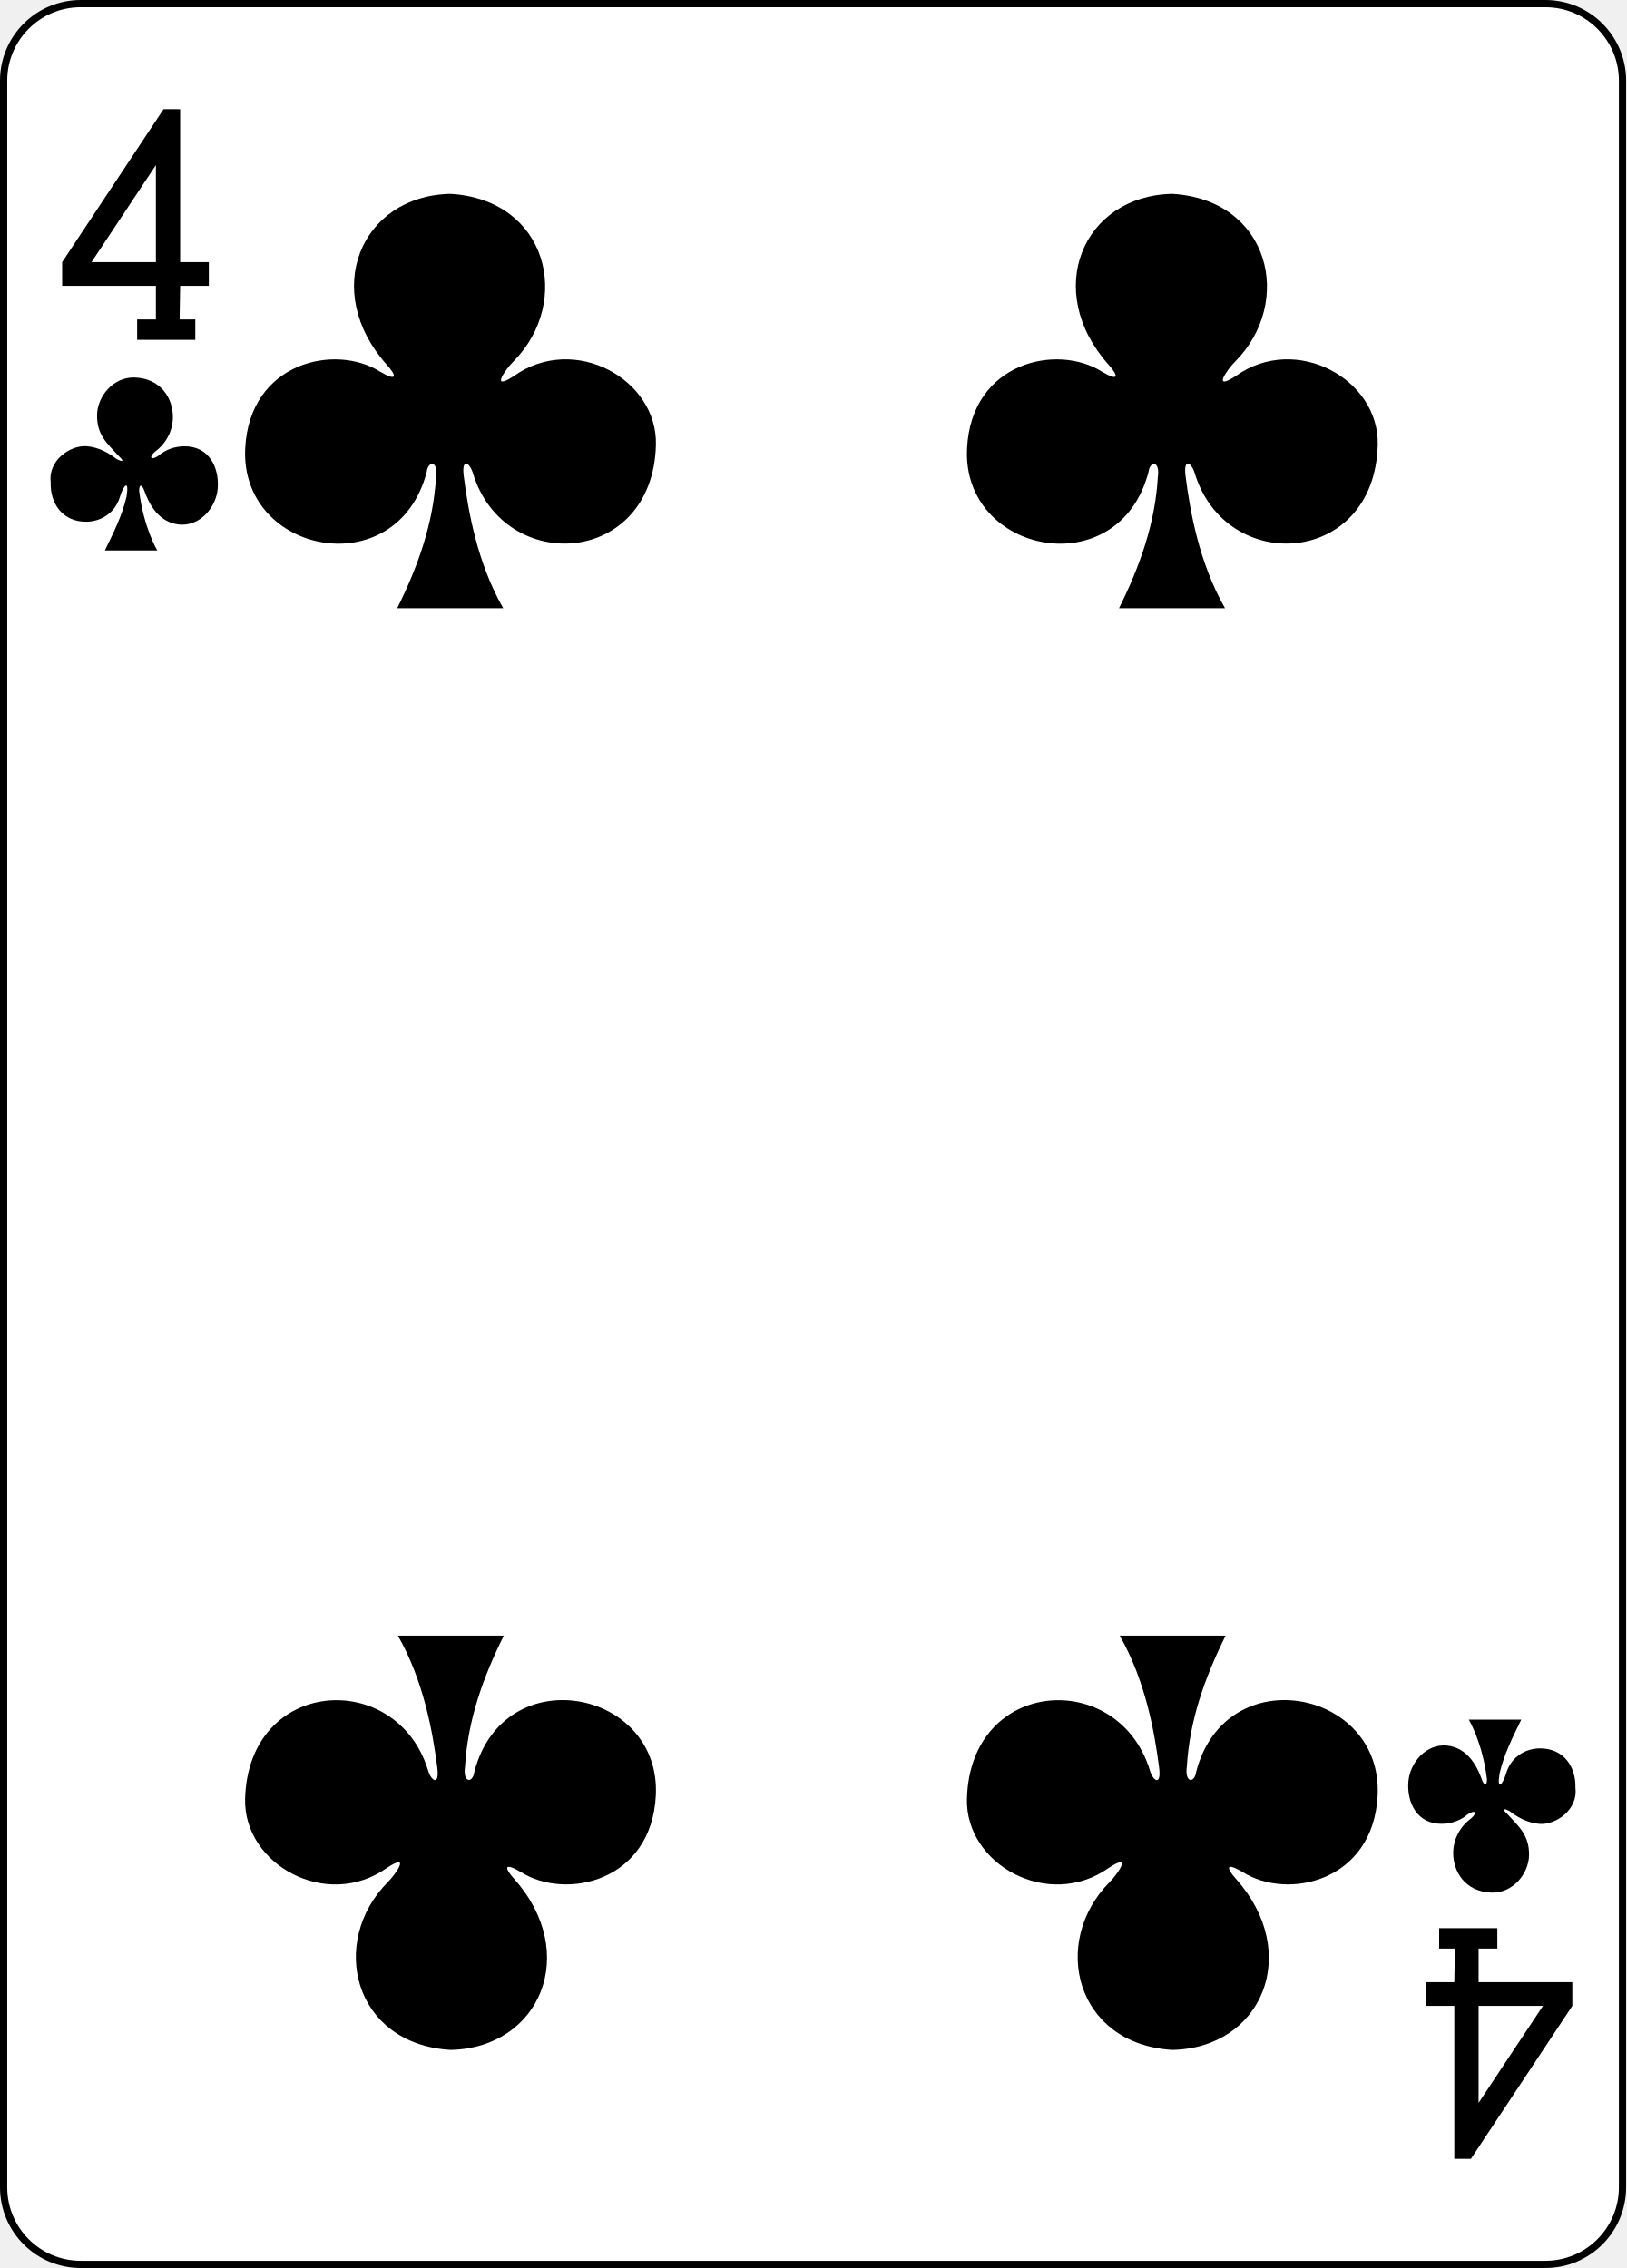
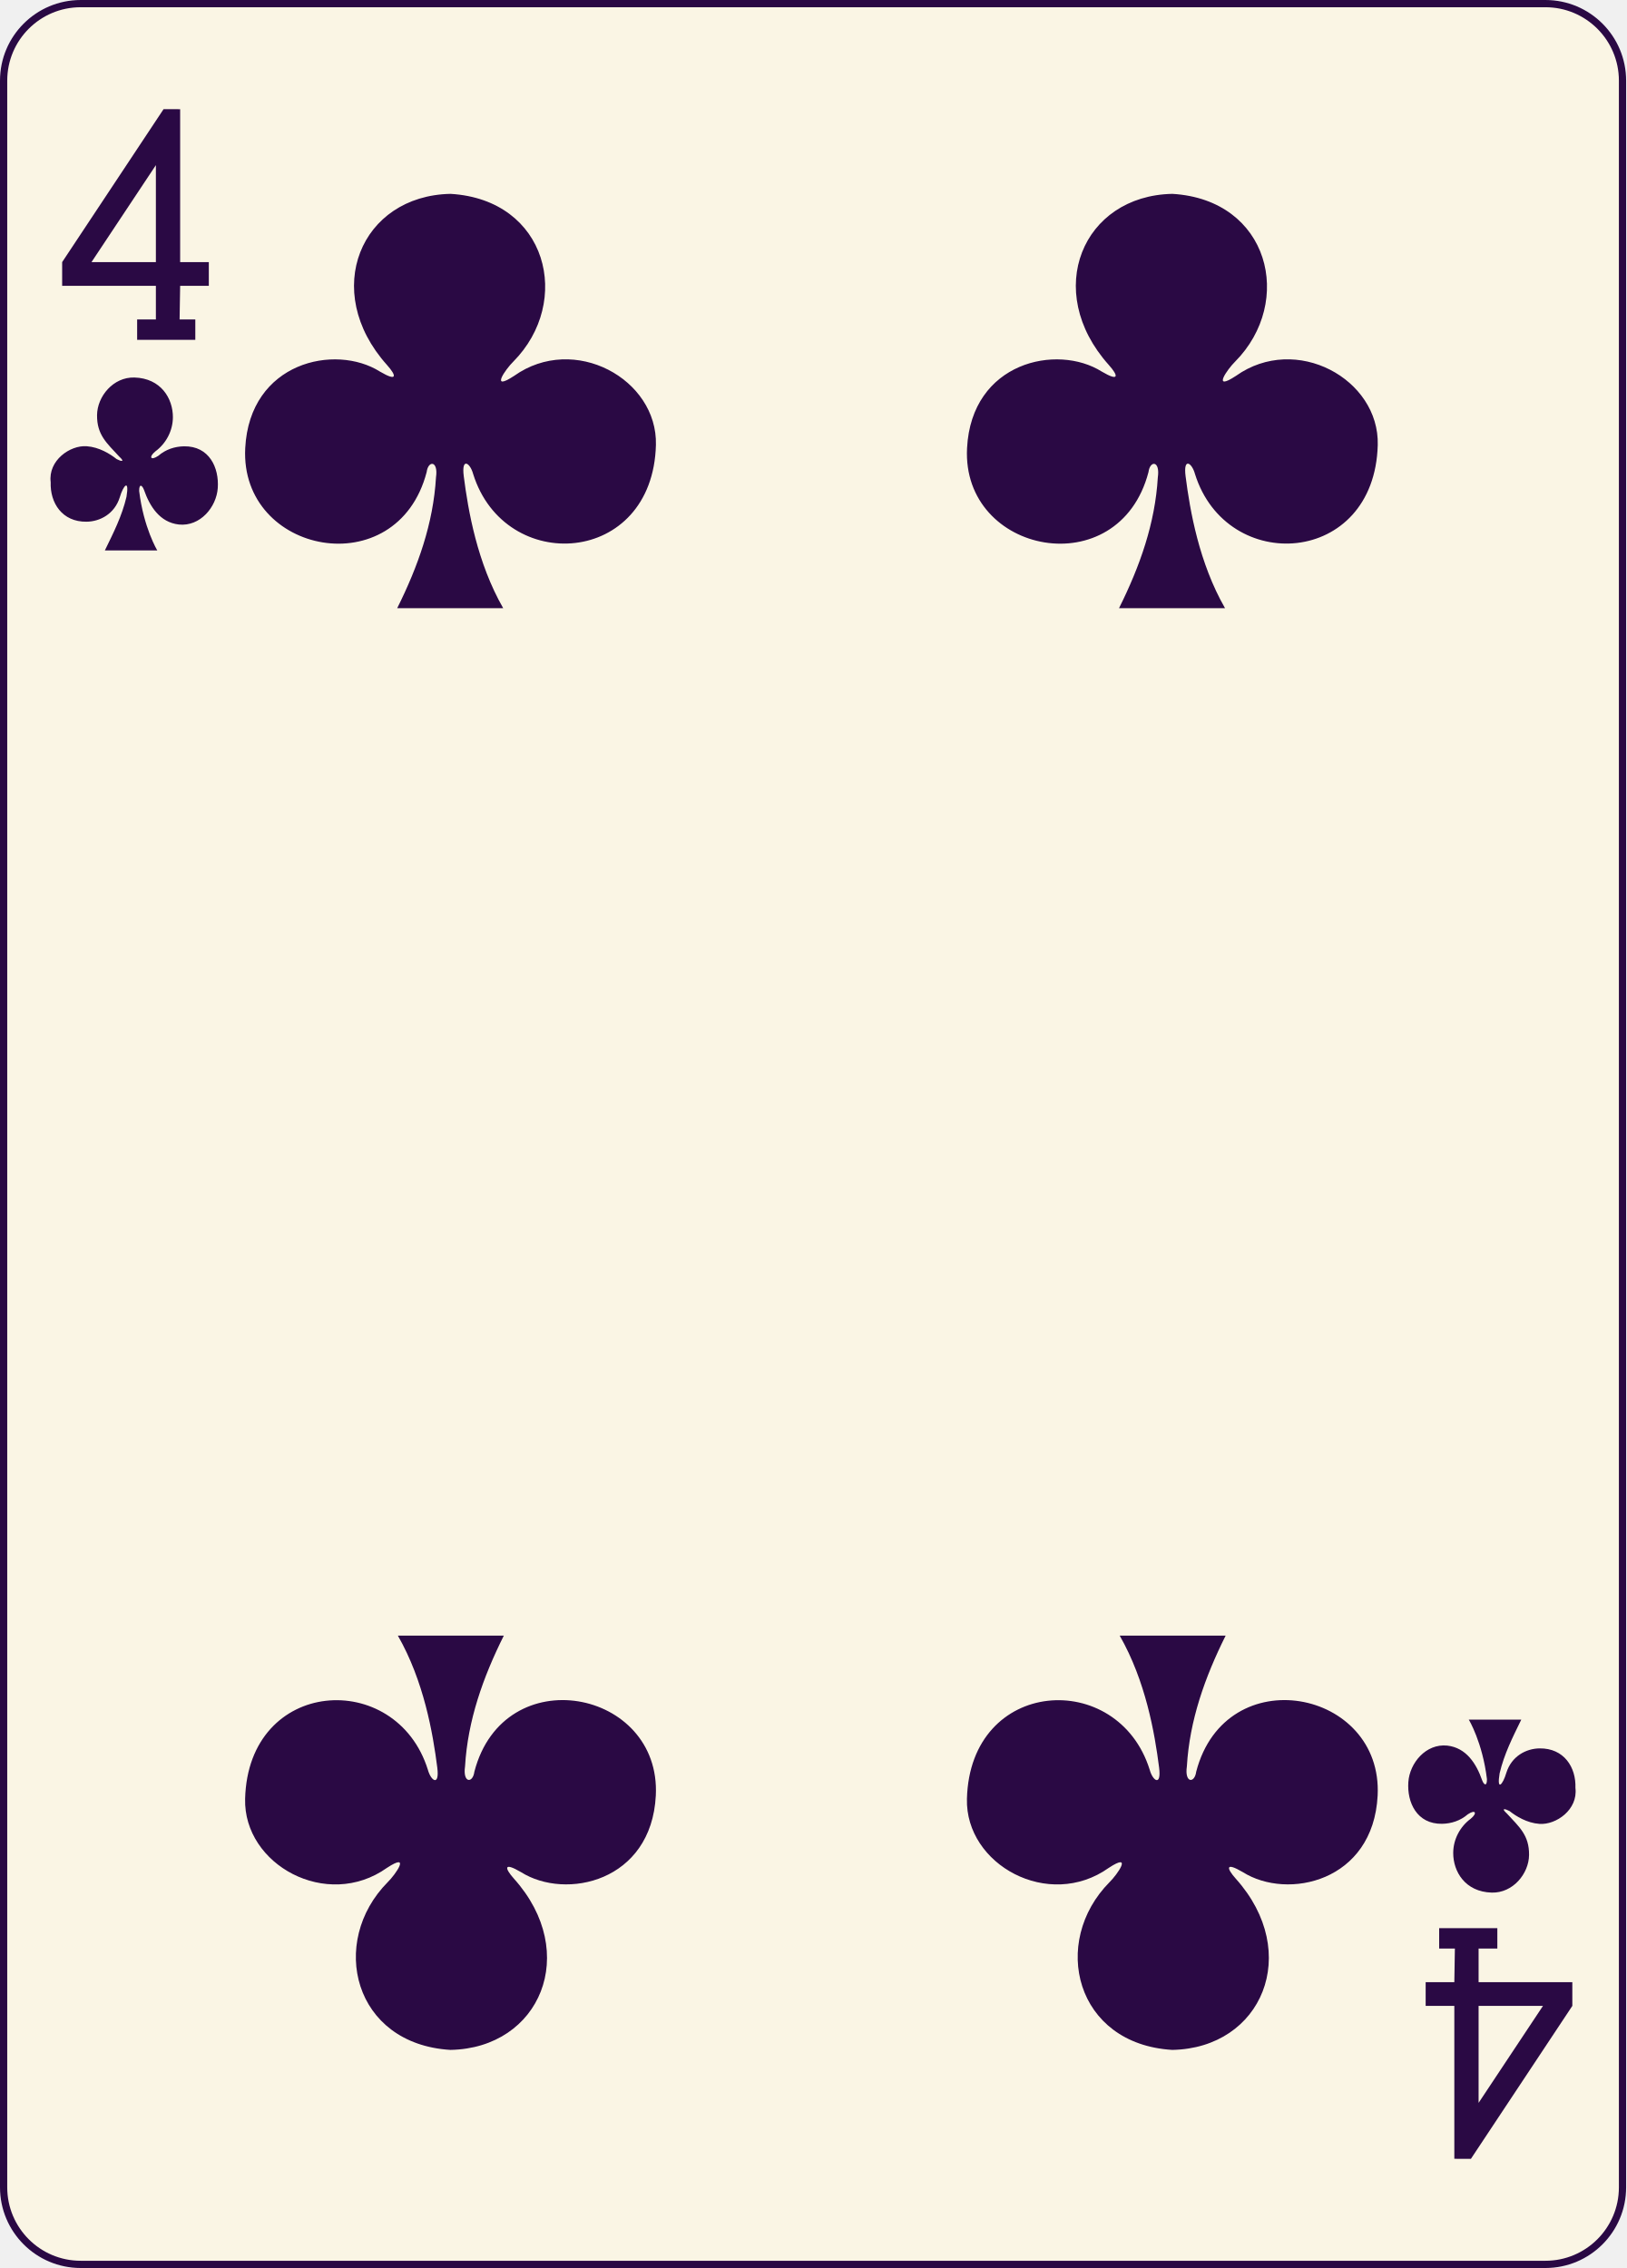
<svg xmlns="http://www.w3.org/2000/svg" version="1.1" id="svg4423" height="312.808" width="224.225">
  <defs id="defs4425" />
  <g id="layer1" transform="translate(-259.9347,-369.7772)">
    <g style="display:inline" transform="translate(-1383.997,92.13511)" id="g3764">
      <g id="g6699">
        <g id="g8365">
          <g id="g8902-1" style="display:inline" transform="translate(-5059.956,3024.952)">
-             <rect ry="10.63" rx="10.63" style="display:inline;fill:#ffffff;fill-opacity:1;stroke:#000000;stroke-width:0.997;stroke-miterlimit:4;stroke-dasharray:none;stroke-opacity:1" id="rect6353-4" width="223.228" height="311.811" x="6704.386" y="-2746.811" />
+             <rect ry="10.63" rx="10.63" style="display:inline;fill:#FAF5E4;fill-opacity:1;stroke:#2A0944;stroke-width:0.997;stroke-miterlimit:4;stroke-dasharray:none;stroke-opacity:1" id="rect6353-4" width="223.228" height="311.811" x="6704.386" y="-2746.811" />
            <g id="g8591-2" transform="matrix(0.3010621,0,0,0.3010621,5623.293,-1949.67)" />
          </g>
        </g>
        <g id="g6689" transform="translate(0.5763661,-2.2365113e-5)">
-           <path transform="matrix(0.3010621,0,0,0.3010621,563.3368,1075.282)" id="path7104-3" d="m 3650.172,-2493.73 0,-9.344 8.586,0 0,-15.399 -42.931,0 0,-10.865 46.453,-70.079 7.591,0.026 0,70.053 13.132,0 0,10.865 -13.132,0 -0.253,15.399 7.197,0 0,9.344 z m 8.586,-80.04 -29.493,44.432 29.493,0 z" style="display:inline;fill:#000000;fill-opacity:1" />
-           <path transform="matrix(0.3010621,0,0,0.3010621,563.3368,1075.282)" style="display:inline;fill:#000000;fill-opacity:1" d="m 4273.157,-1766.094 0,9.344 -8.586,0 0,15.399 42.931,0 0,10.865 -46.453,70.079 -7.591,-0.026 0,-70.053 -13.132,0 0,-10.865 13.132,0 0.253,-15.399 -7.197,0 0,-9.344 z m -8.586,80.04 29.493,-44.432 -29.493,0 z" id="path7159-2" />
-           <path style="display:inline;fill:#000000;fill-opacity:1" d="m 1797.658,361.522 c 2.879,-5.776 4.976,-11.701 5.348,-18.037 0.342,-2.332 -1.075,-2.371 -1.288,-0.729 -4.076,15.593 -25.763,11.37 -25.017,-3.297 0.605,-11.895 12.419,-14.454 18.582,-10.565 2.434,1.433 2.296,0.575 0.968,-0.912 -9.155,-10.211 -3.61,-23.362 8.761,-23.602 13.38,0.793 16.851,14.87 8.644,23.148 -1.021,0.995 -3.284,4.191 0.123,1.956 8.287,-5.888 19.787,0.443 19.553,9.521 -0.433,16.739 -20.839,17.987 -25.203,4.006 -0.42,-1.55 -1.629,-2.329 -1.295,0.304 0.605,4.767 1.857,11.953 5.437,18.206 z" id="path3251" />
-           <path id="path3253" d="m 1698.126,361.522 c 2.879,-5.776 4.976,-11.701 5.348,-18.037 0.342,-2.332 -1.075,-2.371 -1.288,-0.729 -4.076,15.593 -25.763,11.37 -25.017,-3.297 0.605,-11.895 12.419,-14.454 18.582,-10.565 2.434,1.433 2.296,0.575 0.968,-0.912 -9.155,-10.211 -3.61,-23.362 8.761,-23.602 13.38,0.793 16.851,14.87 8.644,23.148 -1.021,0.995 -3.284,4.191 0.123,1.956 8.287,-5.888 19.787,0.443 19.553,9.521 -0.433,16.739 -20.839,17.987 -25.203,4.006 -0.42,-1.55 -1.629,-2.329 -1.295,0.304 0.605,4.767 1.857,11.953 5.437,18.206 z" style="display:inline;fill:#000000;fill-opacity:1" />
-           <path style="display:inline;fill:#000000;fill-opacity:1" d="m 1812.36,503.228 c -2.879,5.775 -4.976,11.701 -5.348,18.037 -0.342,2.332 1.075,2.371 1.288,0.729 4.076,-15.593 25.763,-11.37 25.017,3.296 -0.605,11.895 -12.419,14.454 -18.582,10.565 -2.434,-1.433 -2.296,-0.575 -0.968,0.912 9.155,10.211 3.61,23.362 -8.761,23.602 -13.38,-0.793 -16.851,-14.87 -8.644,-23.148 1.021,-0.995 3.284,-4.191 -0.123,-1.956 -8.287,5.888 -19.787,-0.443 -19.553,-9.521 0.433,-16.739 20.839,-17.987 25.203,-4.006 0.42,1.55 1.629,2.329 1.295,-0.304 -0.605,-4.767 -1.857,-11.953 -5.437,-18.206 z" id="path3401" />
-           <path id="path3403" d="m 1712.828,503.228 c -2.879,5.775 -4.976,11.701 -5.348,18.037 -0.342,2.332 1.075,2.371 1.288,0.729 4.076,-15.593 25.763,-11.37 25.017,3.296 -0.605,11.895 -12.419,14.454 -18.582,10.565 -2.434,-1.433 -2.296,-0.575 -0.968,0.912 9.155,10.211 3.61,23.362 -8.761,23.602 -13.38,-0.793 -16.851,-14.87 -8.644,-23.148 1.021,-0.995 3.284,-4.191 -0.123,-1.956 -8.287,5.888 -19.787,-0.443 -19.553,-9.521 0.433,-16.739 20.839,-17.987 25.203,-4.006 0.42,1.55 1.629,2.329 1.295,-0.304 -0.605,-4.767 -1.857,-11.953 -5.437,-18.206 z" style="display:inline;fill:#000000;fill-opacity:1" />
-           <path style="display:inline;fill:#000000;fill-opacity:1" d="m 1657.813,353.562 c 1.192,-2.445 2.352,-4.721 2.984,-7.401 0.419,-2.528 -0.438,-1.589 -0.925,0.068 -0.721,2.297 -2.723,3.344 -4.58,3.369 -3.371,0.045 -5.053,-2.604 -4.948,-5.454 -0.368,-2.999 2.671,-5.12 4.962,-4.957 1.722,0.123 3.224,1.052 4.133,1.775 0.596,0.315 1.234,0.455 0.345,-0.358 -1.678,-1.833 -3.077,-2.964 -3.046,-5.711 0.029,-2.579 2.233,-5.268 5.155,-5.184 3.651,0.105 5.312,2.89 5.303,5.481 -0.01,1.888 -0.954,3.626 -2.411,4.703 -0.944,0.766 -0.679,1.34 0.398,0.615 1.035,-0.892 2.267,-1.283 3.545,-1.31 3.49,-0.055 4.855,2.961 4.655,5.764 -0.187,2.626 -2.423,5.328 -5.369,5.022 -2.631,-0.301 -4.013,-2.51 -4.805,-4.777 -0.262,-0.695 -0.676,-0.883 -0.664,0.153 0.608,5.057 2.492,8.204 2.505,8.202 z" id="path3458" />
-           <path style="display:inline;fill:#000000;fill-opacity:1" d="m 1853.121,514.821 c -1.192,2.445 -2.352,4.721 -2.984,7.401 -0.419,2.528 0.438,1.589 0.925,-0.068 0.721,-2.297 2.723,-3.344 4.58,-3.369 3.371,-0.045 5.053,2.604 4.948,5.454 0.368,2.999 -2.671,5.12 -4.962,4.957 -1.722,-0.123 -3.224,-1.052 -4.133,-1.775 -0.596,-0.315 -1.234,-0.455 -0.345,0.358 1.678,1.833 3.077,2.964 3.046,5.711 -0.029,2.579 -2.233,5.268 -5.155,5.184 -3.651,-0.105 -5.312,-2.89 -5.303,-5.481 0.01,-1.888 0.954,-3.626 2.411,-4.703 0.944,-0.766 0.679,-1.34 -0.398,-0.615 -1.035,0.892 -2.267,1.283 -3.545,1.31 -3.49,0.055 -4.855,-2.961 -4.655,-5.764 0.187,-2.626 2.423,-5.328 5.369,-5.022 2.631,0.301 4.013,2.51 4.805,4.777 0.262,0.695 0.676,0.883 0.664,-0.153 -0.608,-5.057 -2.492,-8.204 -2.505,-8.202 z" id="path3482" />
+           <path transform="matrix(0.3010621,0,0,0.3010621,563.3368,1075.282)" id="path7104-3" d="m 3650.172,-2493.73 0,-9.344 8.586,0 0,-15.399 -42.931,0 0,-10.865 46.453,-70.079 7.591,0.026 0,70.053 13.132,0 0,10.865 -13.132,0 -0.253,15.399 7.197,0 0,9.344 z m 8.586,-80.04 -29.493,44.432 29.493,0 z" style="display:inline;fill:#2A0944;fill-opacity:1" />
+           <path transform="matrix(0.3010621,0,0,0.3010621,563.3368,1075.282)" style="display:inline;fill:#2A0944;fill-opacity:1" d="m 4273.157,-1766.094 0,9.344 -8.586,0 0,15.399 42.931,0 0,10.865 -46.453,70.079 -7.591,-0.026 0,-70.053 -13.132,0 0,-10.865 13.132,0 0.253,-15.399 -7.197,0 0,-9.344 z m -8.586,80.04 29.493,-44.432 -29.493,0 z" id="path7159-2" />
+           <path style="display:inline;fill:#2A0944;fill-opacity:1" d="m 1797.658,361.522 c 2.879,-5.776 4.976,-11.701 5.348,-18.037 0.342,-2.332 -1.075,-2.371 -1.288,-0.729 -4.076,15.593 -25.763,11.37 -25.017,-3.297 0.605,-11.895 12.419,-14.454 18.582,-10.565 2.434,1.433 2.296,0.575 0.968,-0.912 -9.155,-10.211 -3.61,-23.362 8.761,-23.602 13.38,0.793 16.851,14.87 8.644,23.148 -1.021,0.995 -3.284,4.191 0.123,1.956 8.287,-5.888 19.787,0.443 19.553,9.521 -0.433,16.739 -20.839,17.987 -25.203,4.006 -0.42,-1.55 -1.629,-2.329 -1.295,0.304 0.605,4.767 1.857,11.953 5.437,18.206 z" id="path3251" />
+           <path id="path3253" d="m 1698.126,361.522 c 2.879,-5.776 4.976,-11.701 5.348,-18.037 0.342,-2.332 -1.075,-2.371 -1.288,-0.729 -4.076,15.593 -25.763,11.37 -25.017,-3.297 0.605,-11.895 12.419,-14.454 18.582,-10.565 2.434,1.433 2.296,0.575 0.968,-0.912 -9.155,-10.211 -3.61,-23.362 8.761,-23.602 13.38,0.793 16.851,14.87 8.644,23.148 -1.021,0.995 -3.284,4.191 0.123,1.956 8.287,-5.888 19.787,0.443 19.553,9.521 -0.433,16.739 -20.839,17.987 -25.203,4.006 -0.42,-1.55 -1.629,-2.329 -1.295,0.304 0.605,4.767 1.857,11.953 5.437,18.206 z" style="display:inline;fill:#2A0944;fill-opacity:1" />
+           <path style="display:inline;fill:#2A0944;fill-opacity:1" d="m 1812.36,503.228 c -2.879,5.775 -4.976,11.701 -5.348,18.037 -0.342,2.332 1.075,2.371 1.288,0.729 4.076,-15.593 25.763,-11.37 25.017,3.296 -0.605,11.895 -12.419,14.454 -18.582,10.565 -2.434,-1.433 -2.296,-0.575 -0.968,0.912 9.155,10.211 3.61,23.362 -8.761,23.602 -13.38,-0.793 -16.851,-14.87 -8.644,-23.148 1.021,-0.995 3.284,-4.191 -0.123,-1.956 -8.287,5.888 -19.787,-0.443 -19.553,-9.521 0.433,-16.739 20.839,-17.987 25.203,-4.006 0.42,1.55 1.629,2.329 1.295,-0.304 -0.605,-4.767 -1.857,-11.953 -5.437,-18.206 z" id="path3401" />
+           <path id="path3403" d="m 1712.828,503.228 c -2.879,5.775 -4.976,11.701 -5.348,18.037 -0.342,2.332 1.075,2.371 1.288,0.729 4.076,-15.593 25.763,-11.37 25.017,3.296 -0.605,11.895 -12.419,14.454 -18.582,10.565 -2.434,-1.433 -2.296,-0.575 -0.968,0.912 9.155,10.211 3.61,23.362 -8.761,23.602 -13.38,-0.793 -16.851,-14.87 -8.644,-23.148 1.021,-0.995 3.284,-4.191 -0.123,-1.956 -8.287,5.888 -19.787,-0.443 -19.553,-9.521 0.433,-16.739 20.839,-17.987 25.203,-4.006 0.42,1.55 1.629,2.329 1.295,-0.304 -0.605,-4.767 -1.857,-11.953 -5.437,-18.206 z" style="display:inline;fill:#2A0944;fill-opacity:1" />
+           <path style="display:inline;fill:#2A0944;fill-opacity:1" d="m 1657.813,353.562 c 1.192,-2.445 2.352,-4.721 2.984,-7.401 0.419,-2.528 -0.438,-1.589 -0.925,0.068 -0.721,2.297 -2.723,3.344 -4.58,3.369 -3.371,0.045 -5.053,-2.604 -4.948,-5.454 -0.368,-2.999 2.671,-5.12 4.962,-4.957 1.722,0.123 3.224,1.052 4.133,1.775 0.596,0.315 1.234,0.455 0.345,-0.358 -1.678,-1.833 -3.077,-2.964 -3.046,-5.711 0.029,-2.579 2.233,-5.268 5.155,-5.184 3.651,0.105 5.312,2.89 5.303,5.481 -0.01,1.888 -0.954,3.626 -2.411,4.703 -0.944,0.766 -0.679,1.34 0.398,0.615 1.035,-0.892 2.267,-1.283 3.545,-1.31 3.49,-0.055 4.855,2.961 4.655,5.764 -0.187,2.626 -2.423,5.328 -5.369,5.022 -2.631,-0.301 -4.013,-2.51 -4.805,-4.777 -0.262,-0.695 -0.676,-0.883 -0.664,0.153 0.608,5.057 2.492,8.204 2.505,8.202 z" id="path3458" />
+           <path style="display:inline;fill:#2A0944;fill-opacity:1" d="m 1853.121,514.821 c -1.192,2.445 -2.352,4.721 -2.984,7.401 -0.419,2.528 0.438,1.589 0.925,-0.068 0.721,-2.297 2.723,-3.344 4.58,-3.369 3.371,-0.045 5.053,2.604 4.948,5.454 0.368,2.999 -2.671,5.12 -4.962,4.957 -1.722,-0.123 -3.224,-1.052 -4.133,-1.775 -0.596,-0.315 -1.234,-0.455 -0.345,0.358 1.678,1.833 3.077,2.964 3.046,5.711 -0.029,2.579 -2.233,5.268 -5.155,5.184 -3.651,-0.105 -5.312,-2.89 -5.303,-5.481 0.01,-1.888 0.954,-3.626 2.411,-4.703 0.944,-0.766 0.679,-1.34 -0.398,-0.615 -1.035,0.892 -2.267,1.283 -3.545,1.31 -3.49,0.055 -4.855,-2.961 -4.655,-5.764 0.187,-2.626 2.423,-5.328 5.369,-5.022 2.631,0.301 4.013,2.51 4.805,4.777 0.262,0.695 0.676,0.883 0.664,-0.153 -0.608,-5.057 -2.492,-8.204 -2.505,-8.202 z" id="path3482" />
        </g>
      </g>
    </g>
  </g>
</svg>
